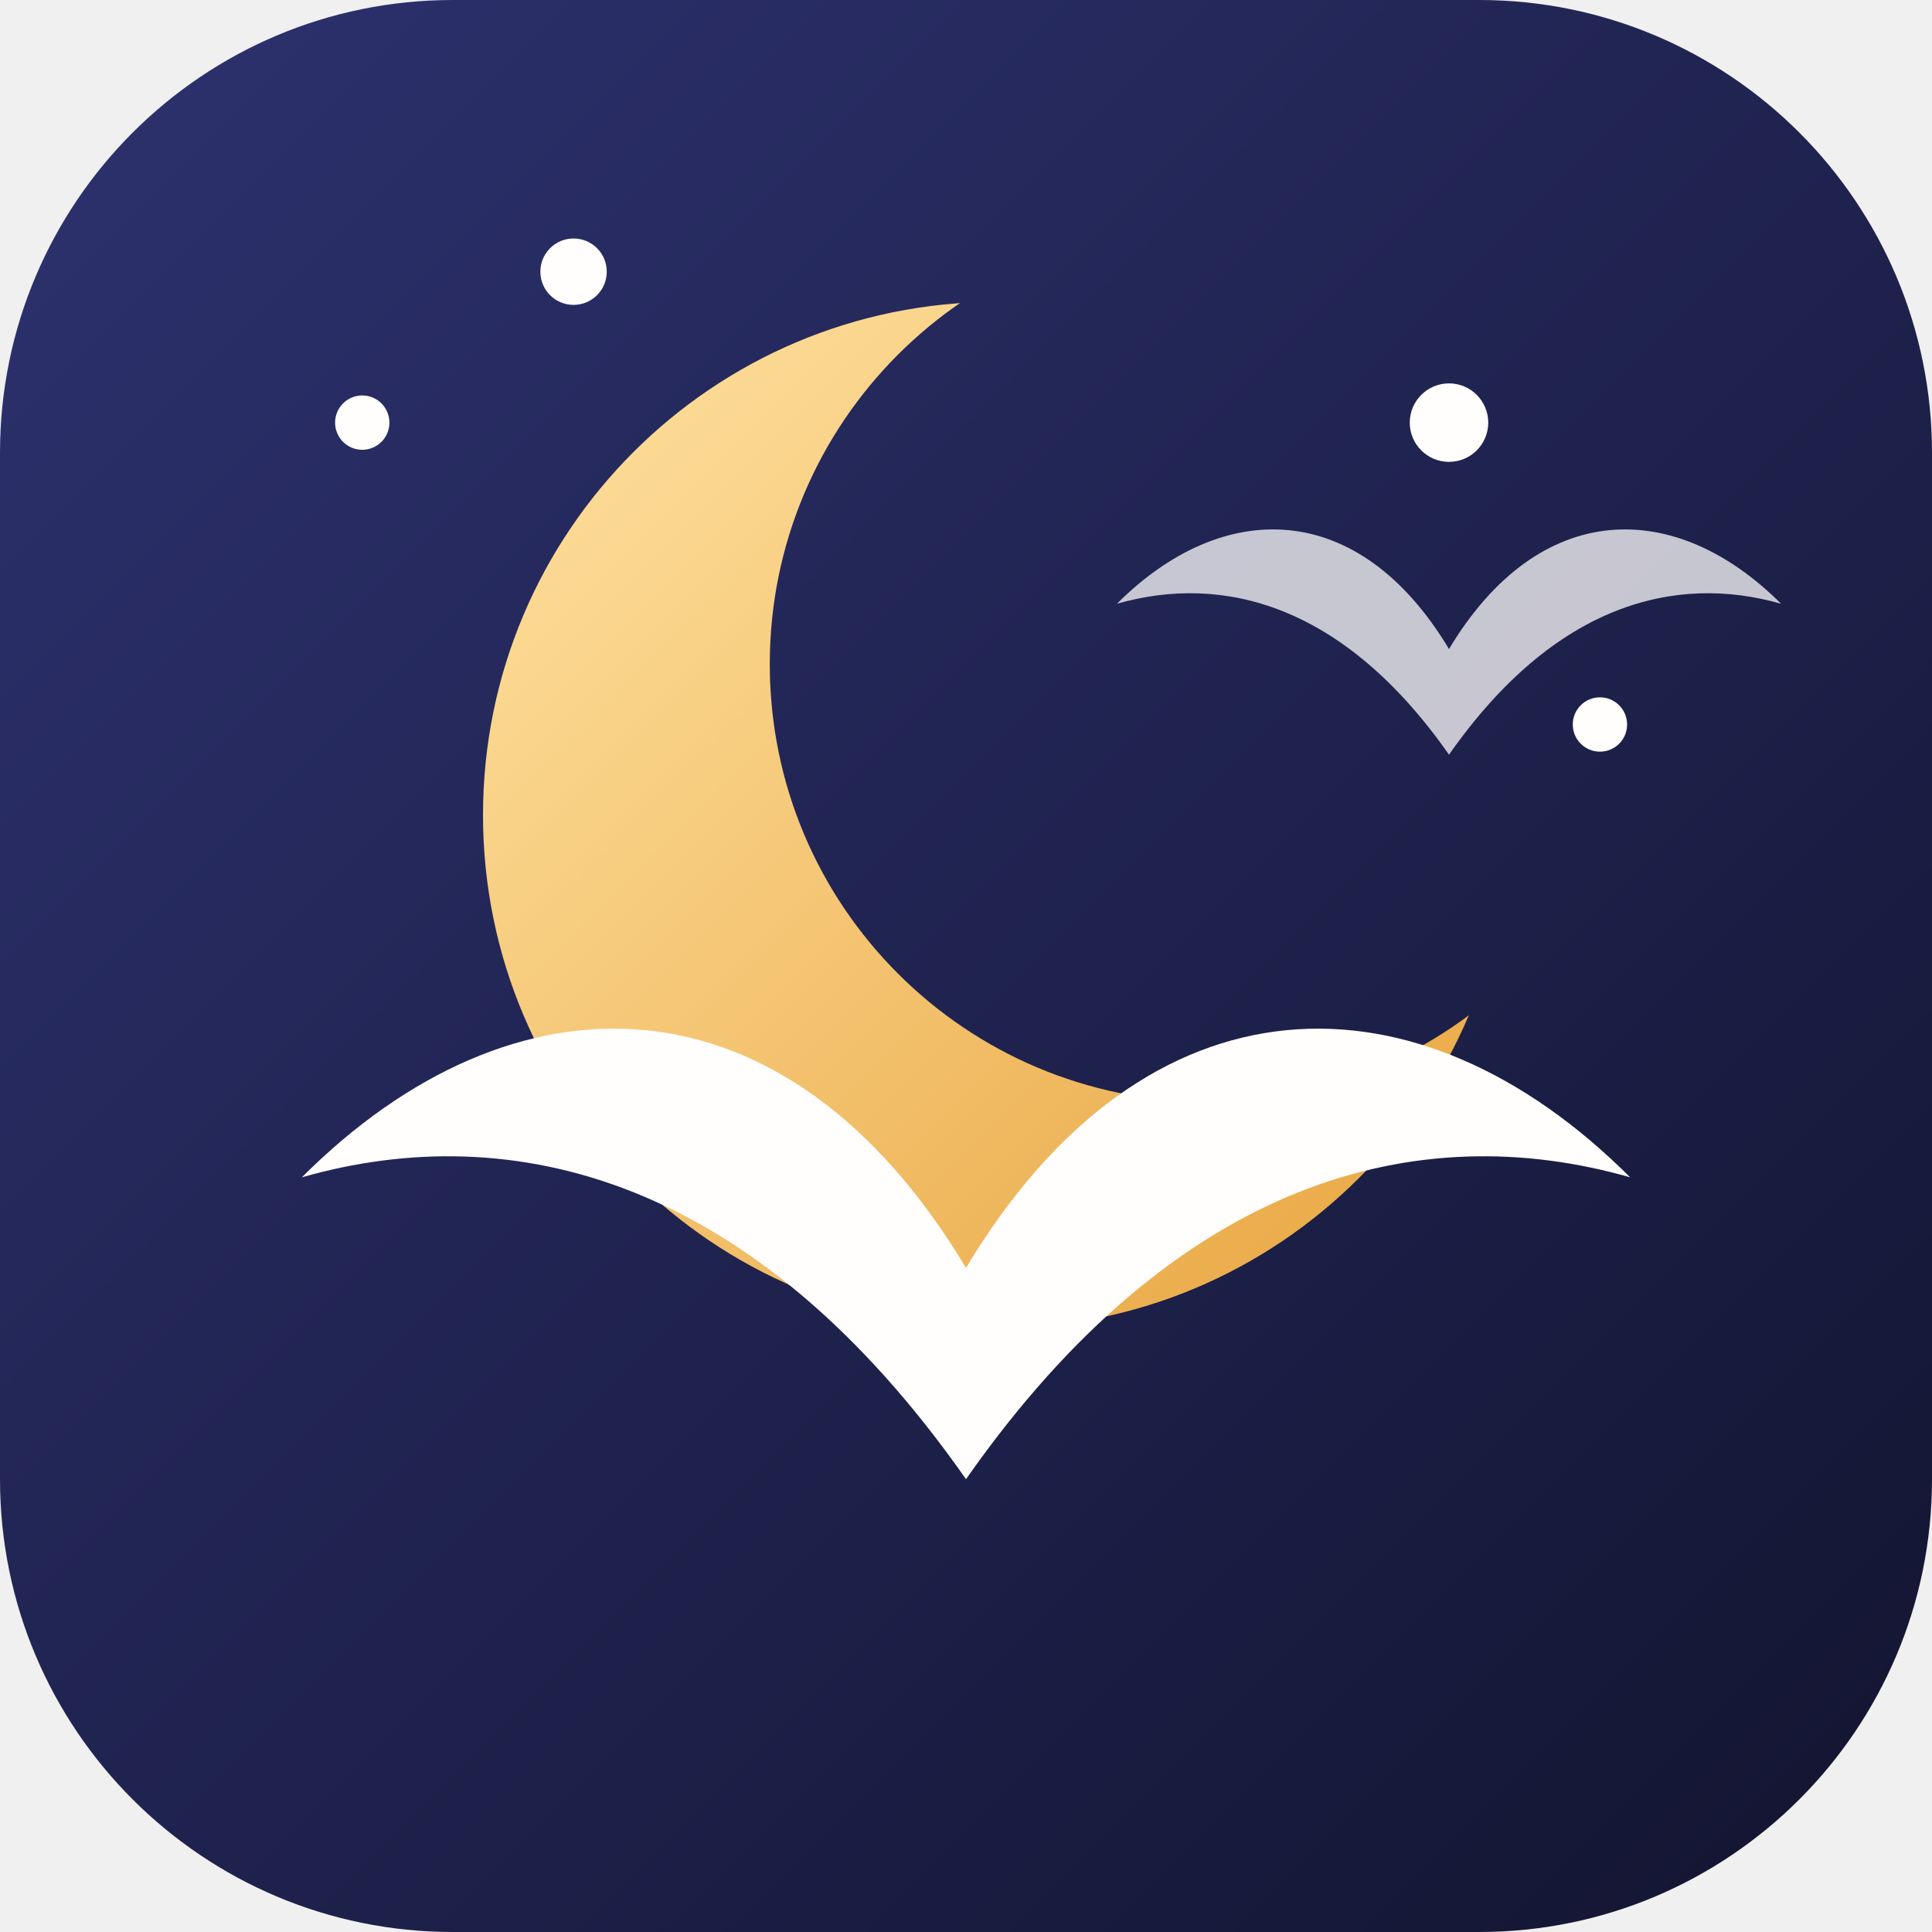
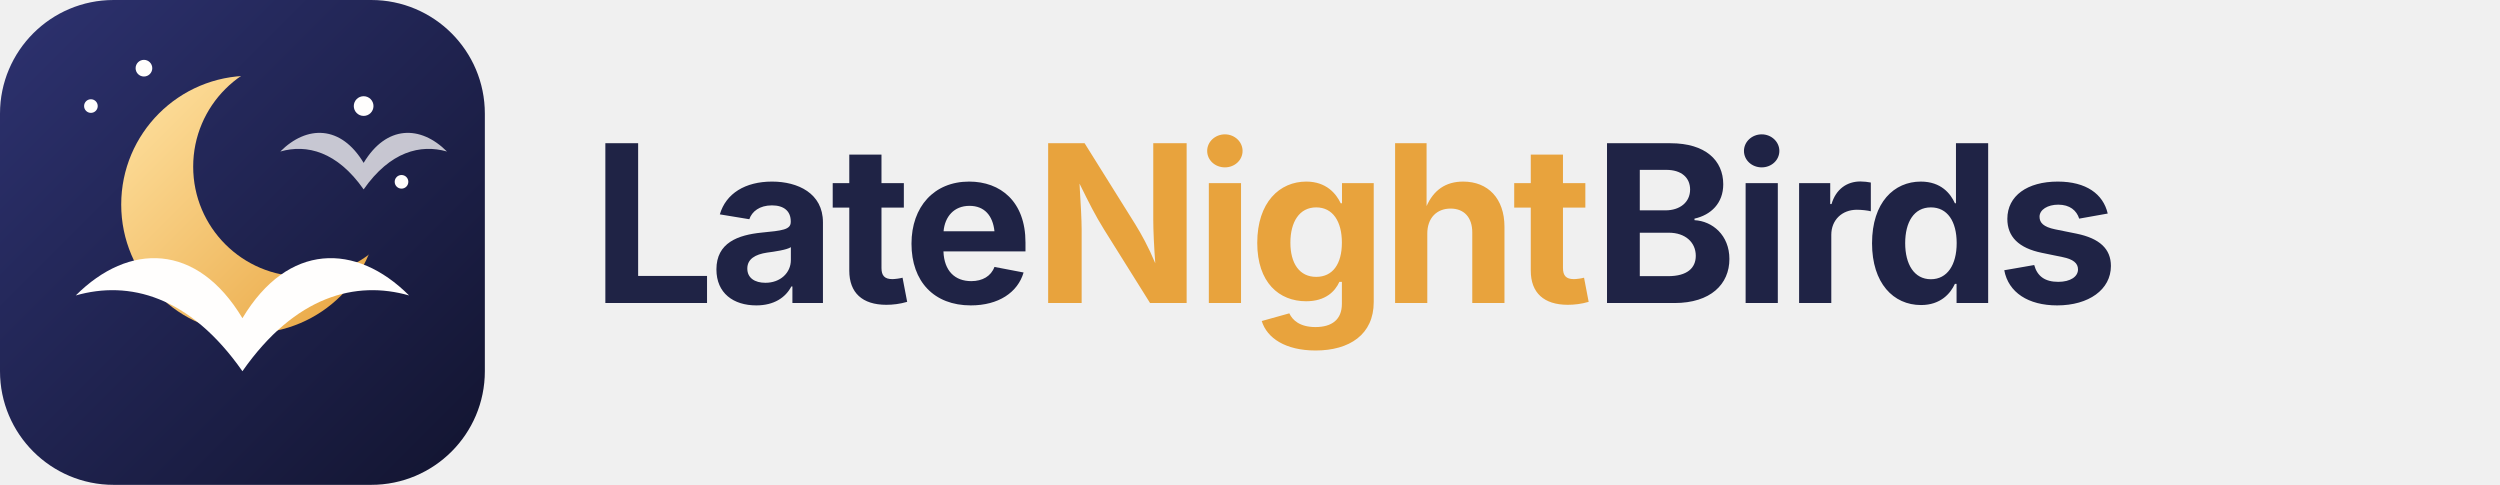
- <svg xmlns="http://www.w3.org/2000/svg" viewBox="0 0 64 64" role="img" aria-label="LateNightBirds">
+ <svg xmlns="http://www.w3.org/2000/svg" viewBox="0 0 330 64" role="img" aria-label="LateNightBirds">
  <defs>
    <linearGradient id="bg" x1="0" y1="0" x2="1" y2="1">
      <stop offset="0" stop-color="#2d3270" />
      <stop offset="1" stop-color="#12142f" />
    </linearGradient>
    <linearGradient id="moon" x1="0" y1="0" x2="1" y2="1">
      <stop offset="0" stop-color="#ffe3a3" />
      <stop offset="1" stop-color="#e8a33d" />
    </linearGradient>
    <mask id="cut">
      <rect width="64" height="64" fill="#fff" />
      <circle cx="40" cy="22" r="14.5" fill="#000" />
    </mask>
  </defs>
  <rect width="64" height="64" rx="15" fill="url(#bg)" />
  <circle cx="33" cy="27" r="17" fill="url(#moon)" mask="url(#cut)" />
  <g fill="#fffefd">
    <circle cx="48" cy="14" r="1.3" />
    <circle cx="53" cy="24" r=".9" />
    <circle cx="12" cy="14" r=".9" />
    <circle cx="19" cy="9" r="1.1" />
  </g>
  <path id="b" d="M0 6C7-1 16-1 22 9c6-10 15-10 22-3-7-2-15 0-22 10C15 6 7 4 0 6z" fill="#fffefd" transform="translate(10 33)" />
  <path d="M0 6C7-1 16-1 22 9c6-10 15-10 22-3-7-2-15 0-22 10C15 6 7 4 0 6z" fill="#fffefd" opacity=".75" transform="translate(37 17) scale(.5)" />
+   <text x="78" y="40" font-family="Inter, 'Helvetica Neue', Arial, sans-serif" font-size="29" font-weight="700" letter-spacing="-.8" fill="#1f2345">Late<tspan fill="#e8a33d">Night</tspan>Birds</text>
</svg>
